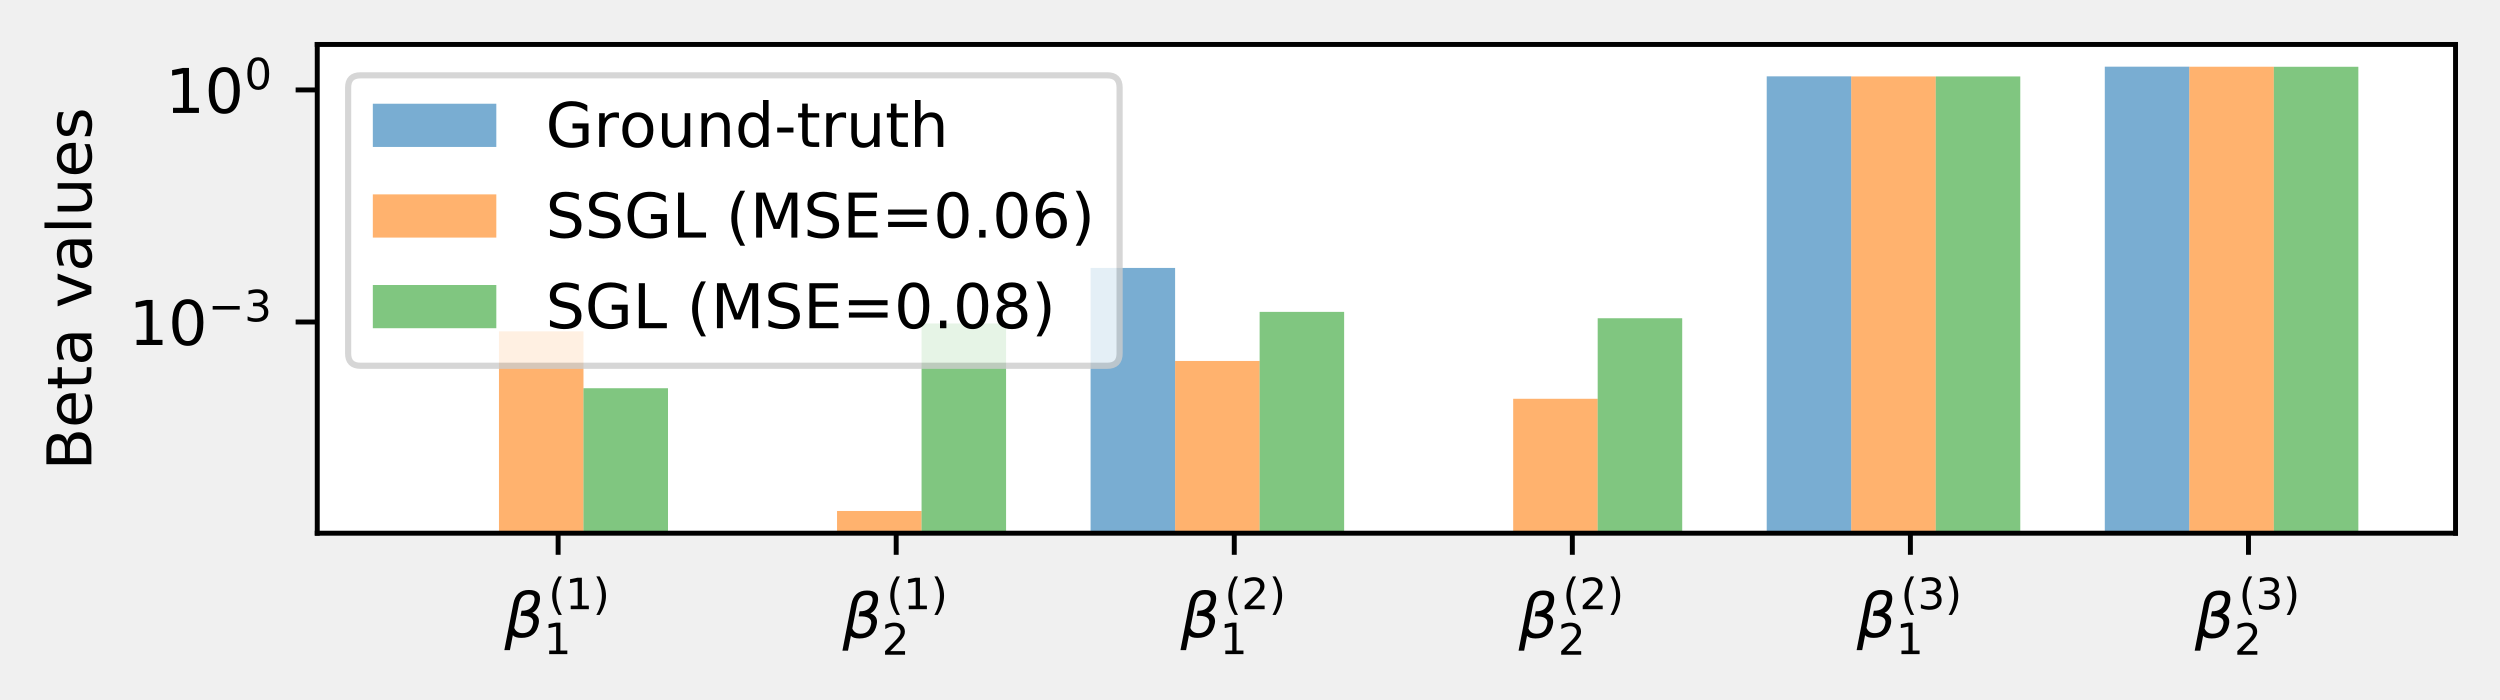
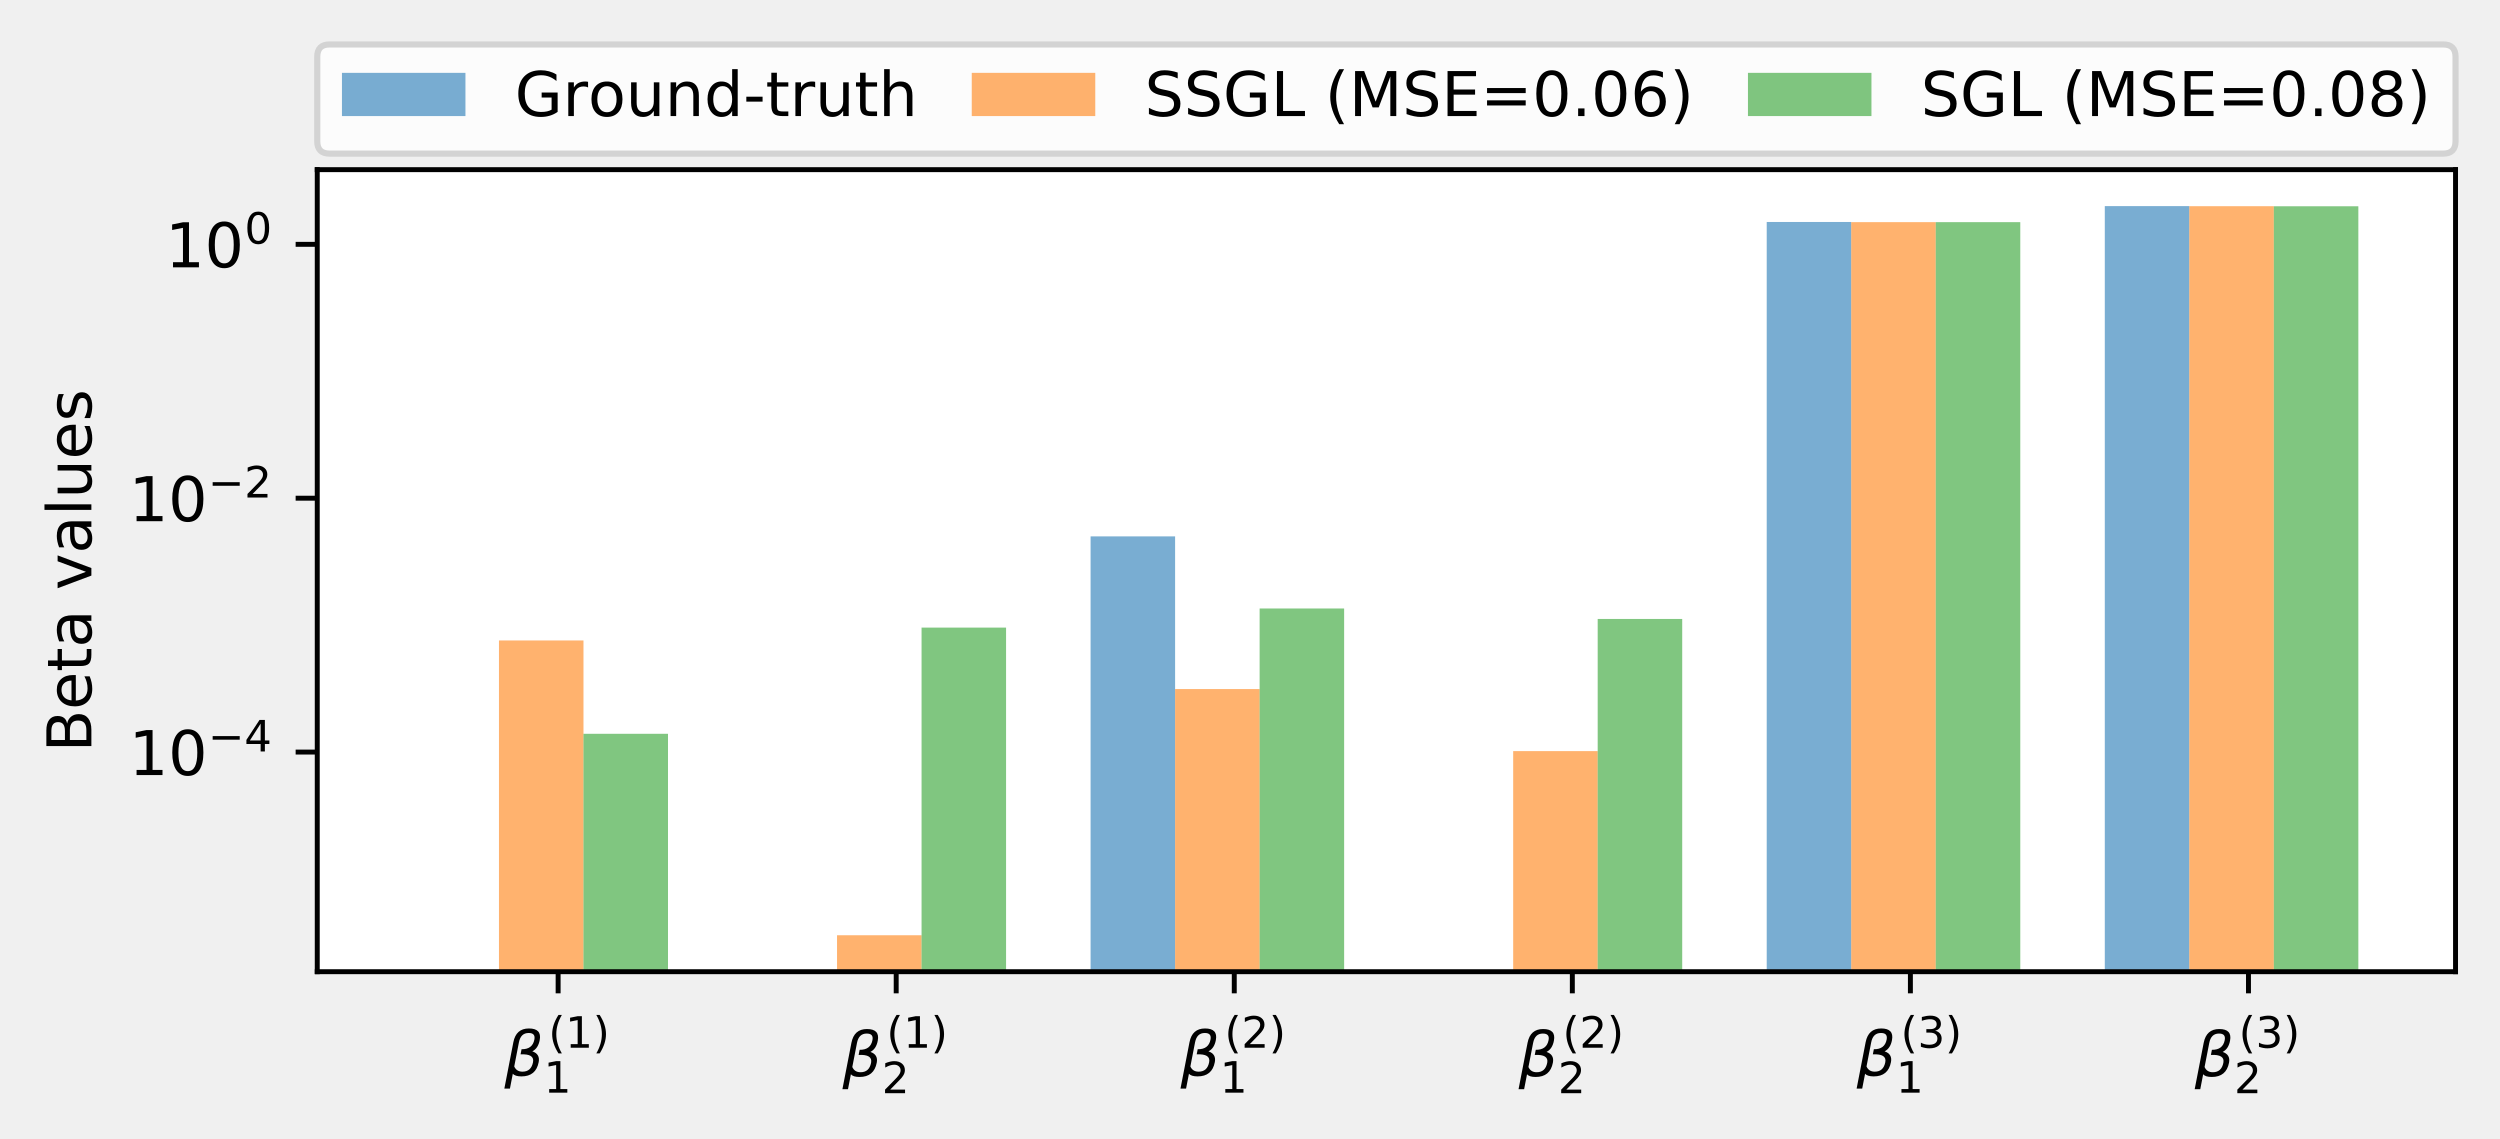
- <svg xmlns="http://www.w3.org/2000/svg" xmlns:xlink="http://www.w3.org/1999/xlink" height="113.35pt" version="1.1" viewBox="0 0 404.868 113.35" width="404.868pt">
+ <svg xmlns="http://www.w3.org/2000/svg" xmlns:xlink="http://www.w3.org/1999/xlink" height="184.364pt" version="1.1" viewBox="0 0 404.868 184.364" width="404.868pt">
  <defs>
    <style type="text/css">
*{stroke-linecap:butt;stroke-linejoin:round;}
  </style>
  </defs>
  <g id="figure_1">
    <g id="patch_1">
-       <path d="M 0 113.35  L 404.868 113.35  L 404.868 0  L 0 0  z " style="fill:none;" />
+       <path d="M 0 184.364  L 404.868 184.364  L 404.868 0  L 0 0  z " style="fill:none;" />
    </g>
    <g id="axes_1">
      <g id="patch_2">
-         <path d="M 51.378 86.35  L 397.668 86.35  L 397.668 7.2  L 51.378 7.2  z " style="fill:#ffffff;" />
+         <path d="M 51.378 157.364  L 397.668 157.364  L 397.668 27.476  L 51.378 27.476  z " style="fill:#ffffff;" />
      </g>
      <g id="patch_3">
-         <path clip-path="url(#pfb2ae8ba4f)" d="M 67.119 12540.645  L 80.806 12540.645  L 80.806 12540.645  L 67.119 12540.645  z " style="fill:#1f77b4;opacity:0.6;" />
+         <path clip-path="url(#pd7b64aee75)" d="M 67.119 20595.374  L 80.806 20595.374  L 80.806 20595.374  L 67.119 20595.374  z " style="fill:#1f77b4;opacity:0.6;" />
      </g>
      <g id="patch_4">
-         <path clip-path="url(#pfb2ae8ba4f)" d="M 121.868 12540.645  L 135.555 12540.645  L 135.555 12540.645  L 121.868 12540.645  z " style="fill:#1f77b4;opacity:0.6;" />
+         <path clip-path="url(#pd7b64aee75)" d="M 121.868 20595.374  L 135.555 20595.374  L 135.555 20595.374  L 121.868 20595.374  z " style="fill:#1f77b4;opacity:0.6;" />
      </g>
      <g id="patch_5">
-         <path clip-path="url(#pfb2ae8ba4f)" d="M 176.617 12540.645  L 190.305 12540.645  L 190.305 43.391  L 176.617 43.391  z " style="fill:#1f77b4;opacity:0.6;" />
+         <path clip-path="url(#pd7b64aee75)" d="M 176.617 20595.374  L 190.305 20595.374  L 190.305 86.867  L 176.617 86.867  z " style="fill:#1f77b4;opacity:0.6;" />
      </g>
      <g id="patch_6">
-         <path clip-path="url(#pfb2ae8ba4f)" d="M 231.367 12540.645  L 245.054 12540.645  L 245.054 12540.645  L 231.367 12540.645  z " style="fill:#1f77b4;opacity:0.6;" />
+         <path clip-path="url(#pd7b64aee75)" d="M 231.367 20595.374  L 245.054 20595.374  L 245.054 20595.374  L 231.367 20595.374  z " style="fill:#1f77b4;opacity:0.6;" />
      </g>
      <g id="patch_7">
-         <path clip-path="url(#pfb2ae8ba4f)" d="M 286.116 12540.645  L 299.803 12540.645  L 299.803 12.363  L 286.116 12.363  z " style="fill:#1f77b4;opacity:0.6;" />
+         <path clip-path="url(#pd7b64aee75)" d="M 286.116 20595.374  L 299.803 20595.374  L 299.803 35.948  L 286.116 35.948  z " style="fill:#1f77b4;opacity:0.6;" />
      </g>
      <g id="patch_8">
-         <path clip-path="url(#pfb2ae8ba4f)" d="M 340.865 12540.645  L 354.553 12540.645  L 354.553 10.798  L 340.865 10.798  z " style="fill:#1f77b4;opacity:0.6;" />
+         <path clip-path="url(#pd7b64aee75)" d="M 340.865 20595.374  L 354.553 20595.374  L 354.553 33.38  L 340.865 33.38  z " style="fill:#1f77b4;opacity:0.6;" />
      </g>
      <g id="patch_9">
-         <path clip-path="url(#pfb2ae8ba4f)" d="M 80.806 12540.645  L 94.493 12540.645  L 94.493 53.661  L 80.806 53.661  z " style="fill:#ff7f0e;opacity:0.6;" />
+         <path clip-path="url(#pd7b64aee75)" d="M 80.806 20595.374  L 94.493 20595.374  L 94.493 103.721  L 80.806 103.721  z " style="fill:#ff7f0e;opacity:0.6;" />
      </g>
      <g id="patch_10">
-         <path clip-path="url(#pfb2ae8ba4f)" d="M 135.555 12540.645  L 149.243 12540.645  L 149.243 82.752  L 135.555 82.752  z " style="fill:#ff7f0e;opacity:0.6;" />
+         <path clip-path="url(#pd7b64aee75)" d="M 135.555 20595.374  L 149.243 20595.374  L 149.243 151.46  L 135.555 151.46  z " style="fill:#ff7f0e;opacity:0.6;" />
      </g>
      <g id="patch_11">
-         <path clip-path="url(#pfb2ae8ba4f)" d="M 190.305 12540.645  L 203.992 12540.645  L 203.992 58.457  L 190.305 58.457  z " style="fill:#ff7f0e;opacity:0.6;" />
+         <path clip-path="url(#pd7b64aee75)" d="M 190.305 20595.374  L 203.992 20595.374  L 203.992 111.591  L 190.305 111.591  z " style="fill:#ff7f0e;opacity:0.6;" />
      </g>
      <g id="patch_12">
-         <path clip-path="url(#pfb2ae8ba4f)" d="M 245.054 12540.645  L 258.741 12540.645  L 258.741 64.581  L 245.054 64.581  z " style="fill:#ff7f0e;opacity:0.6;" />
+         <path clip-path="url(#pd7b64aee75)" d="M 245.054 20595.374  L 258.741 20595.374  L 258.741 121.64  L 245.054 121.64  z " style="fill:#ff7f0e;opacity:0.6;" />
      </g>
      <g id="patch_13">
-         <path clip-path="url(#pfb2ae8ba4f)" d="M 299.803 12540.645  L 313.491 12540.645  L 313.491 12.379  L 299.803 12.379  z " style="fill:#ff7f0e;opacity:0.6;" />
+         <path clip-path="url(#pd7b64aee75)" d="M 299.803 20595.374  L 313.491 20595.374  L 313.491 35.975  L 299.803 35.975  z " style="fill:#ff7f0e;opacity:0.6;" />
      </g>
      <g id="patch_14">
-         <path clip-path="url(#pfb2ae8ba4f)" d="M 354.553 12540.645  L 368.24 12540.645  L 368.24 10.806  L 354.553 10.806  z " style="fill:#ff7f0e;opacity:0.6;" />
+         <path clip-path="url(#pd7b64aee75)" d="M 354.553 20595.374  L 368.24 20595.374  L 368.24 33.393  L 354.553 33.393  z " style="fill:#ff7f0e;opacity:0.6;" />
      </g>
      <g id="patch_15">
-         <path clip-path="url(#pfb2ae8ba4f)" d="M 94.493 12540.645  L 108.181 12540.645  L 108.181 62.873  L 94.493 62.873  z " style="fill:#2ca02c;opacity:0.6;" />
+         <path clip-path="url(#pd7b64aee75)" d="M 94.493 20595.374  L 108.181 20595.374  L 108.181 118.837  L 94.493 118.837  z " style="fill:#2ca02c;opacity:0.6;" />
      </g>
      <g id="patch_16">
-         <path clip-path="url(#pfb2ae8ba4f)" d="M 149.243 12540.645  L 162.93 12540.645  L 162.93 52.391  L 149.243 52.391  z " style="fill:#2ca02c;opacity:0.6;" />
+         <path clip-path="url(#pd7b64aee75)" d="M 149.243 20595.374  L 162.93 20595.374  L 162.93 101.637  L 149.243 101.637  z " style="fill:#2ca02c;opacity:0.6;" />
      </g>
      <g id="patch_17">
-         <path clip-path="url(#pfb2ae8ba4f)" d="M 203.992 12540.645  L 217.679 12540.645  L 217.679 50.506  L 203.992 50.506  z " style="fill:#2ca02c;opacity:0.6;" />
+         <path clip-path="url(#pd7b64aee75)" d="M 203.992 20595.374  L 217.679 20595.374  L 217.679 98.543  L 203.992 98.543  z " style="fill:#2ca02c;opacity:0.6;" />
      </g>
      <g id="patch_18">
-         <path clip-path="url(#pfb2ae8ba4f)" d="M 258.741 12540.645  L 272.429 12540.645  L 272.429 51.539  L 258.741 51.539  z " style="fill:#2ca02c;opacity:0.6;" />
+         <path clip-path="url(#pd7b64aee75)" d="M 258.741 20595.374  L 272.429 20595.374  L 272.429 100.238  L 258.741 100.238  z " style="fill:#2ca02c;opacity:0.6;" />
      </g>
      <g id="patch_19">
-         <path clip-path="url(#pfb2ae8ba4f)" d="M 313.491 12540.645  L 327.178 12540.645  L 327.178 12.379  L 313.491 12.379  z " style="fill:#2ca02c;opacity:0.6;" />
+         <path clip-path="url(#pd7b64aee75)" d="M 313.491 20595.374  L 327.178 20595.374  L 327.178 35.976  L 313.491 35.976  z " style="fill:#2ca02c;opacity:0.6;" />
      </g>
      <g id="patch_20">
-         <path clip-path="url(#pfb2ae8ba4f)" d="M 368.24 12540.645  L 381.927 12540.645  L 381.927 10.813  L 368.24 10.813  z " style="fill:#2ca02c;opacity:0.6;" />
+         <path clip-path="url(#pd7b64aee75)" d="M 368.24 20595.374  L 381.927 20595.374  L 381.927 33.405  L 368.24 33.405  z " style="fill:#2ca02c;opacity:0.6;" />
      </g>
      <g id="matplotlib.axis_1">
        <g id="xtick_1">
          <g id="line2d_1">
            <defs>
-               <path d="M 0 0  L 0 3.5  " id="mf3e55463ad" style="stroke:#000000;stroke-width:0.8;" />
-             </defs>
-             <g>
-               <use style="stroke:#000000;stroke-width:0.8;" x="90.387" xlink:href="#mf3e55463ad" y="86.35" />
+               <path d="M 0 0  L 0 3.5  " id="m603247b74d" style="stroke:#000000;stroke-width:0.8;" />
+             </defs>
+             <g>
+               <use style="stroke:#000000;stroke-width:0.8;" x="90.387" xlink:href="#m603247b74d" y="157.364" />
            </g>
          </g>
          <g id="text_1">
            <defs>
              <path d="M 13.625 3.375  L 8.938 -20.797  L -0.094 -20.797  L 14.5 54.344  Q 18.844 76.609 39.656 76.609  Q 60.75 76.609 57.172 57.812  Q 54.734 44.438 45.219 39.547  Q 58.016 35.156 55.516 22.125  Q 51.125 -1.078 27.484 -1.031  Q 17.141 -0.984 13.625 3.375  z M 15.922 15.094  Q 19.672 6.594 29.297 6.641  Q 43.359 6.641 46.344 21.969  Q 49.031 35.75 26.172 34.672  L 27.781 42.969  Q 45.453 42.672 48.531 58.594  Q 50.641 69.344 39.203 69.281  Q 26.422 69.281 23.484 54.047  z " id="DejaVuSans-Oblique-946" />
              <path d="M 31 75.875  Q 24.469 64.656 21.281 53.656  Q 18.109 42.672 18.109 31.391  Q 18.109 20.125 21.312 9.062  Q 24.516 -2 31 -13.188  L 23.188 -13.188  Q 15.875 -1.703 12.234 9.375  Q 8.594 20.453 8.594 31.391  Q 8.594 42.281 12.203 53.312  Q 15.828 64.359 23.188 75.875  z " id="DejaVuSans-40" />
              <path d="M 12.406 8.297  L 28.516 8.297  L 28.516 63.922  L 10.984 60.406  L 10.984 69.391  L 28.422 72.906  L 38.281 72.906  L 38.281 8.297  L 54.391 8.297  L 54.391 0  L 12.406 0  z " id="DejaVuSans-49" />
              <path d="M 8.016 75.875  L 15.828 75.875  Q 23.141 64.359 26.781 53.312  Q 30.422 42.281 30.422 31.391  Q 30.422 20.453 26.781 9.375  Q 23.141 -1.703 15.828 -13.188  L 8.016 -13.188  Q 14.5 -2 17.703 9.062  Q 20.906 20.125 20.906 31.391  Q 20.906 42.672 17.703 53.656  Q 14.5 64.656 8.016 75.875  z " id="DejaVuSans-41" />
            </defs>
-             <g transform="translate(81.68703 103.25)scale(0.1 -0.1)">
+             <g transform="translate(81.68703 174.2643)scale(0.1 -0.1)">
              <use transform="translate(0 0.465625)" xlink:href="#DejaVuSans-Oblique-946" />
              <use transform="translate(71.35357 45.8875)scale(0.7)" xlink:href="#DejaVuSans-40" />
              <use transform="translate(98.66314 45.8875)scale(0.7)" xlink:href="#DejaVuSans-49" />
              <use transform="translate(143.1993 45.8875)scale(0.7)" xlink:href="#DejaVuSans-41" />
              <use transform="translate(63.81836 -26.87813)scale(0.7)" xlink:href="#DejaVuSans-49" />
            </g>
          </g>
        </g>
        <g id="xtick_2">
          <g id="line2d_2">
            <g>
-               <use style="stroke:#000000;stroke-width:0.8;" x="145.136" xlink:href="#mf3e55463ad" y="86.35" />
+               <use style="stroke:#000000;stroke-width:0.8;" x="145.136" xlink:href="#m603247b74d" y="157.364" />
            </g>
          </g>
          <g id="text_2">
            <defs>
              <path d="M 19.188 8.297  L 53.609 8.297  L 53.609 0  L 7.328 0  L 7.328 8.297  Q 12.938 14.109 22.625 23.891  Q 32.328 33.688 34.812 36.531  Q 39.547 41.844 41.422 45.531  Q 43.312 49.219 43.312 52.781  Q 43.312 58.594 39.234 62.25  Q 35.156 65.922 28.609 65.922  Q 23.969 65.922 18.812 64.312  Q 13.672 62.703 7.812 59.422  L 7.812 69.391  Q 13.766 71.781 18.938 73  Q 24.125 74.219 28.422 74.219  Q 39.75 74.219 46.484 68.547  Q 53.219 62.891 53.219 53.422  Q 53.219 48.922 51.531 44.891  Q 49.859 40.875 45.406 35.406  Q 44.188 33.984 37.641 27.219  Q 31.109 20.453 19.188 8.297  z " id="DejaVuSans-50" />
            </defs>
-             <g transform="translate(136.4364 103.35)scale(0.1 -0.1)">
+             <g transform="translate(136.4364 174.3643)scale(0.1 -0.1)">
              <use transform="translate(0 0.546875)" xlink:href="#DejaVuSans-Oblique-946" />
              <use transform="translate(71.35357 46.8875)scale(0.7)" xlink:href="#DejaVuSans-40" />
              <use transform="translate(98.66314 46.8875)scale(0.7)" xlink:href="#DejaVuSans-49" />
              <use transform="translate(143.1993 46.8875)scale(0.7)" xlink:href="#DejaVuSans-41" />
              <use transform="translate(63.81836 -26.79688)scale(0.7)" xlink:href="#DejaVuSans-50" />
            </g>
          </g>
        </g>
        <g id="xtick_3">
          <g id="line2d_3">
            <g>
-               <use style="stroke:#000000;stroke-width:0.8;" x="199.886" xlink:href="#mf3e55463ad" y="86.35" />
+               <use style="stroke:#000000;stroke-width:0.8;" x="199.886" xlink:href="#m603247b74d" y="157.364" />
            </g>
          </g>
          <g id="text_3">
-             <g transform="translate(191.1857 103.25)scale(0.1 -0.1)">
+             <g transform="translate(191.1857 174.2643)scale(0.1 -0.1)">
              <use transform="translate(0 0.465625)" xlink:href="#DejaVuSans-Oblique-946" />
              <use transform="translate(71.35357 45.8875)scale(0.7)" xlink:href="#DejaVuSans-40" />
              <use transform="translate(98.66314 45.8875)scale(0.7)" xlink:href="#DejaVuSans-50" />
              <use transform="translate(143.1993 45.8875)scale(0.7)" xlink:href="#DejaVuSans-41" />
              <use transform="translate(63.81836 -26.87813)scale(0.7)" xlink:href="#DejaVuSans-49" />
            </g>
          </g>
        </g>
        <g id="xtick_4">
          <g id="line2d_4">
            <g>
-               <use style="stroke:#000000;stroke-width:0.8;" x="254.635" xlink:href="#mf3e55463ad" y="86.35" />
+               <use style="stroke:#000000;stroke-width:0.8;" x="254.635" xlink:href="#m603247b74d" y="157.364" />
            </g>
          </g>
          <g id="text_4">
-             <g transform="translate(245.935 103.35)scale(0.1 -0.1)">
+             <g transform="translate(245.935 174.3643)scale(0.1 -0.1)">
              <use transform="translate(0 0.546875)" xlink:href="#DejaVuSans-Oblique-946" />
              <use transform="translate(71.35357 46.8875)scale(0.7)" xlink:href="#DejaVuSans-40" />
              <use transform="translate(98.66314 46.8875)scale(0.7)" xlink:href="#DejaVuSans-50" />
              <use transform="translate(143.1993 46.8875)scale(0.7)" xlink:href="#DejaVuSans-41" />
              <use transform="translate(63.81836 -26.79688)scale(0.7)" xlink:href="#DejaVuSans-50" />
            </g>
          </g>
        </g>
        <g id="xtick_5">
          <g id="line2d_5">
            <g>
-               <use style="stroke:#000000;stroke-width:0.8;" x="309.384" xlink:href="#mf3e55463ad" y="86.35" />
+               <use style="stroke:#000000;stroke-width:0.8;" x="309.384" xlink:href="#m603247b74d" y="157.364" />
            </g>
          </g>
          <g id="text_5">
            <defs>
              <path d="M 40.578 39.312  Q 47.656 37.797 51.625 33  Q 55.609 28.219 55.609 21.188  Q 55.609 10.406 48.188 4.484  Q 40.766 -1.422 27.094 -1.422  Q 22.516 -1.422 17.656 -0.516  Q 12.797 0.391 7.625 2.203  L 7.625 11.719  Q 11.719 9.328 16.594 8.109  Q 21.484 6.891 26.812 6.891  Q 36.078 6.891 40.938 10.547  Q 45.797 14.203 45.797 21.188  Q 45.797 27.641 41.281 31.266  Q 36.766 34.906 28.719 34.906  L 20.219 34.906  L 20.219 43.016  L 29.109 43.016  Q 36.375 43.016 40.234 45.922  Q 44.094 48.828 44.094 54.297  Q 44.094 59.906 40.109 62.906  Q 36.141 65.922 28.719 65.922  Q 24.656 65.922 20.016 65.031  Q 15.375 64.156 9.812 62.312  L 9.812 71.094  Q 15.438 72.656 20.344 73.438  Q 25.25 74.219 29.594 74.219  Q 40.828 74.219 47.359 69.109  Q 53.906 64.016 53.906 55.328  Q 53.906 49.266 50.438 45.094  Q 46.969 40.922 40.578 39.312  z " id="DejaVuSans-51" />
            </defs>
-             <g transform="translate(300.6844 103.25)scale(0.1 -0.1)">
+             <g transform="translate(300.6844 174.2643)scale(0.1 -0.1)">
              <use transform="translate(0 0.465625)" xlink:href="#DejaVuSans-Oblique-946" />
              <use transform="translate(71.35357 45.8875)scale(0.7)" xlink:href="#DejaVuSans-40" />
              <use transform="translate(98.66314 45.8875)scale(0.7)" xlink:href="#DejaVuSans-51" />
              <use transform="translate(143.1993 45.8875)scale(0.7)" xlink:href="#DejaVuSans-41" />
              <use transform="translate(63.81836 -26.87813)scale(0.7)" xlink:href="#DejaVuSans-49" />
            </g>
          </g>
        </g>
        <g id="xtick_6">
          <g id="line2d_6">
            <g>
-               <use style="stroke:#000000;stroke-width:0.8;" x="364.134" xlink:href="#mf3e55463ad" y="86.35" />
+               <use style="stroke:#000000;stroke-width:0.8;" x="364.134" xlink:href="#m603247b74d" y="157.364" />
            </g>
          </g>
          <g id="text_6">
-             <g transform="translate(355.4337 103.35)scale(0.1 -0.1)">
+             <g transform="translate(355.4337 174.3643)scale(0.1 -0.1)">
              <use transform="translate(0 0.546875)" xlink:href="#DejaVuSans-Oblique-946" />
              <use transform="translate(71.35357 46.8875)scale(0.7)" xlink:href="#DejaVuSans-40" />
              <use transform="translate(98.66314 46.8875)scale(0.7)" xlink:href="#DejaVuSans-51" />
              <use transform="translate(143.1993 46.8875)scale(0.7)" xlink:href="#DejaVuSans-41" />
              <use transform="translate(63.81836 -26.79688)scale(0.7)" xlink:href="#DejaVuSans-50" />
            </g>
          </g>
        </g>
      </g>
      <g id="matplotlib.axis_2">
        <g id="ytick_1">
          <g id="line2d_7">
            <defs>
-               <path d="M 0 0  L -3.5 0  " id="m4b8fbab210" style="stroke:#000000;stroke-width:0.8;" />
-             </defs>
-             <g>
-               <use style="stroke:#000000;stroke-width:0.8;" x="51.378" xlink:href="#m4b8fbab210" y="52.147" />
+               <path d="M 0 0  L -3.5 0  " id="mfdaa5263bc" style="stroke:#000000;stroke-width:0.8;" />
+             </defs>
+             <g>
+               <use style="stroke:#000000;stroke-width:0.8;" x="51.378" xlink:href="#mfdaa5263bc" y="121.791" />
            </g>
          </g>
          <g id="text_7">
            <defs>
              <path d="M 31.781 66.406  Q 24.172 66.406 20.328 58.906  Q 16.5 51.422 16.5 36.375  Q 16.5 21.391 20.328 13.891  Q 24.172 6.391 31.781 6.391  Q 39.453 6.391 43.281 13.891  Q 47.125 21.391 47.125 36.375  Q 47.125 51.422 43.281 58.906  Q 39.453 66.406 31.781 66.406  z M 31.781 74.219  Q 44.047 74.219 50.516 64.516  Q 56.984 54.828 56.984 36.375  Q 56.984 17.969 50.516 8.266  Q 44.047 -1.422 31.781 -1.422  Q 19.531 -1.422 13.062 8.266  Q 6.594 17.969 6.594 36.375  Q 6.594 54.828 13.062 64.516  Q 19.531 74.219 31.781 74.219  z " id="DejaVuSans-48" />
              <path d="M 10.594 35.5  L 73.188 35.5  L 73.188 27.203  L 10.594 27.203  z " id="DejaVuSans-8722" />
-             </defs>
-             <g transform="translate(20.87813 55.9459)scale(0.1 -0.1)">
+               <path d="M 37.797 64.312  L 12.891 25.391  L 37.797 25.391  z M 35.203 72.906  L 47.609 72.906  L 47.609 25.391  L 58.016 25.391  L 58.016 17.188  L 47.609 17.188  L 47.609 0  L 37.797 0  L 37.797 17.188  L 4.891 17.188  L 4.891 26.703  z " id="DejaVuSans-52" />
+             </defs>
+             <g transform="translate(20.87813 125.5903)scale(0.1 -0.1)">
+               <use transform="translate(0 0.684375)" xlink:href="#DejaVuSans-49" />
+               <use transform="translate(63.62305 0.684375)" xlink:href="#DejaVuSans-48" />
+               <use transform="translate(128.2031 38.96563)scale(0.7)" xlink:href="#DejaVuSans-8722" />
+               <use transform="translate(186.8555 38.96563)scale(0.7)" xlink:href="#DejaVuSans-52" />
+             </g>
+           </g>
+         </g>
+         <g id="ytick_2">
+           <g id="line2d_8">
+             <g>
+               <use style="stroke:#000000;stroke-width:0.8;" x="51.378" xlink:href="#mfdaa5263bc" y="80.679" />
+             </g>
+           </g>
+           <g id="text_8">
+             <g transform="translate(20.87813 84.47866)scale(0.1 -0.1)">
              <use transform="translate(0 0.765625)" xlink:href="#DejaVuSans-49" />
              <use transform="translate(63.62305 0.765625)" xlink:href="#DejaVuSans-48" />
              <use transform="translate(128.2031 39.04688)scale(0.7)" xlink:href="#DejaVuSans-8722" />
-               <use transform="translate(186.8555 39.04688)scale(0.7)" xlink:href="#DejaVuSans-51" />
-             </g>
-           </g>
-         </g>
-         <g id="ytick_2">
-           <g id="line2d_8">
-             <g>
-               <use style="stroke:#000000;stroke-width:0.8;" x="51.378" xlink:href="#m4b8fbab210" y="14.568" />
-             </g>
-           </g>
-           <g id="text_8">
-             <g transform="translate(26.77812 18.36767)scale(0.1 -0.1)">
+               <use transform="translate(186.8555 39.04688)scale(0.7)" xlink:href="#DejaVuSans-50" />
+             </g>
+           </g>
+         </g>
+         <g id="ytick_3">
+           <g id="line2d_9">
+             <g>
+               <use style="stroke:#000000;stroke-width:0.8;" x="51.378" xlink:href="#mfdaa5263bc" y="39.568" />
+             </g>
+           </g>
+           <g id="text_9">
+             <g transform="translate(26.77812 43.36704)scale(0.1 -0.1)">
              <use transform="translate(0 0.765625)" xlink:href="#DejaVuSans-49" />
              <use transform="translate(63.62305 0.765625)" xlink:href="#DejaVuSans-48" />
              <use transform="translate(128.2031 39.04688)scale(0.7)" xlink:href="#DejaVuSans-48" />
            </g>
          </g>
        </g>
-         <g id="text_9">
+         <g id="text_10">
          <defs>
            <path d="M 19.672 34.812  L 19.672 8.109  L 35.5 8.109  Q 43.453 8.109 47.281 11.406  Q 51.125 14.703 51.125 21.484  Q 51.125 28.328 47.281 31.562  Q 43.453 34.812 35.5 34.812  z M 19.672 64.797  L 19.672 42.828  L 34.281 42.828  Q 41.5 42.828 45.031 45.531  Q 48.578 48.25 48.578 53.812  Q 48.578 59.328 45.031 62.062  Q 41.5 64.797 34.281 64.797  z M 9.812 72.906  L 35.016 72.906  Q 46.297 72.906 52.391 68.219  Q 58.5 63.531 58.5 54.891  Q 58.5 48.188 55.375 44.234  Q 52.25 40.281 46.188 39.312  Q 53.469 37.75 57.5 32.781  Q 61.531 27.828 61.531 20.406  Q 61.531 10.641 54.891 5.312  Q 48.25 0 35.984 0  L 9.812 0  z " id="DejaVuSans-66" />
            <path d="M 56.203 29.594  L 56.203 25.203  L 14.891 25.203  Q 15.484 15.922 20.484 11.062  Q 25.484 6.203 34.422 6.203  Q 39.594 6.203 44.453 7.469  Q 49.312 8.734 54.109 11.281  L 54.109 2.781  Q 49.266 0.734 44.188 -0.344  Q 39.109 -1.422 33.891 -1.422  Q 20.797 -1.422 13.156 6.188  Q 5.516 13.812 5.516 26.812  Q 5.516 40.234 12.766 48.109  Q 20.016 56 32.328 56  Q 43.359 56 49.781 48.891  Q 56.203 41.797 56.203 29.594  z M 47.219 32.234  Q 47.125 39.594 43.094 43.984  Q 39.062 48.391 32.422 48.391  Q 24.906 48.391 20.391 44.141  Q 15.875 39.891 15.188 32.172  z " id="DejaVuSans-101" />
            <path d="M 18.312 70.219  L 18.312 54.688  L 36.812 54.688  L 36.812 47.703  L 18.312 47.703  L 18.312 18.016  Q 18.312 11.328 20.141 9.422  Q 21.969 7.516 27.594 7.516  L 36.812 7.516  L 36.812 0  L 27.594 0  Q 17.188 0 13.234 3.875  Q 9.281 7.766 9.281 18.016  L 9.281 47.703  L 2.688 47.703  L 2.688 54.688  L 9.281 54.688  L 9.281 70.219  z " id="DejaVuSans-116" />
            <path d="M 34.281 27.484  Q 23.391 27.484 19.188 25  Q 14.984 22.516 14.984 16.5  Q 14.984 11.719 18.141 8.906  Q 21.297 6.109 26.703 6.109  Q 34.188 6.109 38.703 11.406  Q 43.219 16.703 43.219 25.484  L 43.219 27.484  z M 52.203 31.203  L 52.203 0  L 43.219 0  L 43.219 8.297  Q 40.141 3.328 35.547 0.953  Q 30.953 -1.422 24.312 -1.422  Q 15.922 -1.422 10.953 3.297  Q 6 8.016 6 15.922  Q 6 25.141 12.172 29.828  Q 18.359 34.516 30.609 34.516  L 43.219 34.516  L 43.219 35.406  Q 43.219 41.609 39.141 45  Q 35.062 48.391 27.688 48.391  Q 23 48.391 18.547 47.266  Q 14.109 46.141 10.016 43.891  L 10.016 52.203  Q 14.938 54.109 19.578 55.047  Q 24.219 56 28.609 56  Q 40.484 56 46.344 49.844  Q 52.203 43.703 52.203 31.203  z " id="DejaVuSans-97" />
            <path id="DejaVuSans-32" />
            <path d="M 2.984 54.688  L 12.5 54.688  L 29.594 8.797  L 46.688 54.688  L 56.203 54.688  L 35.688 0  L 23.484 0  z " id="DejaVuSans-118" />
            <path d="M 9.422 75.984  L 18.406 75.984  L 18.406 0  L 9.422 0  z " id="DejaVuSans-108" />
            <path d="M 8.5 21.578  L 8.5 54.688  L 17.484 54.688  L 17.484 21.922  Q 17.484 14.156 20.5 10.266  Q 23.531 6.391 29.594 6.391  Q 36.859 6.391 41.078 11.031  Q 45.312 15.672 45.312 23.688  L 45.312 54.688  L 54.297 54.688  L 54.297 0  L 45.312 0  L 45.312 8.406  Q 42.047 3.422 37.719 1  Q 33.406 -1.422 27.688 -1.422  Q 18.266 -1.422 13.375 4.438  Q 8.5 10.297 8.5 21.578  z M 31.109 56  z " id="DejaVuSans-117" />
            <path d="M 44.281 53.078  L 44.281 44.578  Q 40.484 46.531 36.375 47.5  Q 32.281 48.484 27.875 48.484  Q 21.188 48.484 17.844 46.438  Q 14.5 44.391 14.5 40.281  Q 14.5 37.156 16.891 35.375  Q 19.281 33.594 26.516 31.984  L 29.594 31.297  Q 39.156 29.25 43.188 25.516  Q 47.219 21.781 47.219 15.094  Q 47.219 7.469 41.188 3.016  Q 35.156 -1.422 24.609 -1.422  Q 20.219 -1.422 15.453 -0.562  Q 10.688 0.297 5.422 2  L 5.422 11.281  Q 10.406 8.688 15.234 7.391  Q 20.062 6.109 24.812 6.109  Q 31.156 6.109 34.562 8.281  Q 37.984 10.453 37.984 14.406  Q 37.984 18.062 35.516 20.016  Q 33.062 21.969 24.703 23.781  L 21.578 24.516  Q 13.234 26.266 9.516 29.906  Q 5.812 33.547 5.812 39.891  Q 5.812 47.609 11.281 51.797  Q 16.75 56 26.812 56  Q 31.781 56 36.172 55.266  Q 40.578 54.547 44.281 53.078  z " id="DejaVuSans-115" />
          </defs>
-           <g transform="translate(14.79844 76.15781)rotate(-90)scale(0.1 -0.1)">
+           <g transform="translate(14.79844 121.8029)rotate(-90)scale(0.1 -0.1)">
            <use xlink:href="#DejaVuSans-66" />
            <use x="68.604" xlink:href="#DejaVuSans-101" />
            <use x="130.127" xlink:href="#DejaVuSans-116" />
            <use x="169.336" xlink:href="#DejaVuSans-97" />
            <use x="230.615" xlink:href="#DejaVuSans-32" />
            <use x="262.402" xlink:href="#DejaVuSans-118" />
            <use x="321.582" xlink:href="#DejaVuSans-97" />
            <use x="382.861" xlink:href="#DejaVuSans-108" />
            <use x="410.645" xlink:href="#DejaVuSans-117" />
            <use x="474.023" xlink:href="#DejaVuSans-101" />
            <use x="535.547" xlink:href="#DejaVuSans-115" />
          </g>
        </g>
      </g>
      <g id="patch_21">
-         <path d="M 51.378 86.35  L 51.378 7.2  " style="fill:none;stroke:#000000;stroke-linecap:square;stroke-linejoin:miter;stroke-width:0.8;" />
+         <path d="M 51.378 157.364  L 51.378 27.476  " style="fill:none;stroke:#000000;stroke-linecap:square;stroke-linejoin:miter;stroke-width:0.8;" />
      </g>
      <g id="patch_22">
-         <path d="M 397.668 86.35  L 397.668 7.2  " style="fill:none;stroke:#000000;stroke-linecap:square;stroke-linejoin:miter;stroke-width:0.8;" />
+         <path d="M 397.668 157.364  L 397.668 27.476  " style="fill:none;stroke:#000000;stroke-linecap:square;stroke-linejoin:miter;stroke-width:0.8;" />
      </g>
      <g id="patch_23">
-         <path d="M 51.378 86.35  L 397.668 86.35  " style="fill:none;stroke:#000000;stroke-linecap:square;stroke-linejoin:miter;stroke-width:0.8;" />
+         <path d="M 51.378 157.364  L 397.668 157.364  " style="fill:none;stroke:#000000;stroke-linecap:square;stroke-linejoin:miter;stroke-width:0.8;" />
      </g>
      <g id="patch_24">
-         <path d="M 51.378 7.2  L 397.668 7.2  " style="fill:none;stroke:#000000;stroke-linecap:square;stroke-linejoin:miter;stroke-width:0.8;" />
+         <path d="M 51.378 27.476  L 397.668 27.476  " style="fill:none;stroke:#000000;stroke-linecap:square;stroke-linejoin:miter;stroke-width:0.8;" />
      </g>
      <g id="legend_1">
        <g id="patch_25">
-           <path d="M 58.378 59.234  L 179.317 59.234  Q 181.317 59.234 181.317 57.234  L 181.317 14.2  Q 181.317 12.2 179.317 12.2  L 58.378 12.2  Q 56.378 12.2 56.378 14.2  L 56.378 57.234  Q 56.378 59.234 58.378 59.234  z " style="fill:#ffffff;opacity:0.8;stroke:#cccccc;stroke-linejoin:miter;" />
+           <path d="M 53.378 24.878  L 395.668 24.878  Q 397.668 24.878 397.668 22.878  L 397.668 9.2  Q 397.668 7.2 395.668 7.2  L 53.378 7.2  Q 51.378 7.2 51.378 9.2  L 51.378 22.878  Q 51.378 24.878 53.378 24.878  z " style="fill:#ffffff;opacity:0.8;stroke:#cccccc;stroke-linejoin:miter;" />
        </g>
        <g id="patch_26">
-           <path d="M 60.378 23.798  L 80.378 23.798  L 80.378 16.798  L 60.378 16.798  z " style="fill:#1f77b4;opacity:0.6;" />
-         </g>
-         <g id="text_10">
+           <path d="M 55.378 18.798  L 75.378 18.798  L 75.378 11.798  L 55.378 11.798  z " style="fill:#1f77b4;opacity:0.6;" />
+         </g>
+         <g id="text_11">
          <defs>
            <path d="M 59.516 10.406  L 59.516 29.984  L 43.406 29.984  L 43.406 38.094  L 69.281 38.094  L 69.281 6.781  Q 63.578 2.734 56.688 0.656  Q 49.812 -1.422 42 -1.422  Q 24.906 -1.422 15.25 8.562  Q 5.609 18.562 5.609 36.375  Q 5.609 54.25 15.25 64.234  Q 24.906 74.219 42 74.219  Q 49.125 74.219 55.547 72.453  Q 61.969 70.703 67.391 67.281  L 67.391 56.781  Q 61.922 61.422 55.766 63.766  Q 49.609 66.109 42.828 66.109  Q 29.438 66.109 22.719 58.641  Q 16.016 51.172 16.016 36.375  Q 16.016 21.625 22.719 14.156  Q 29.438 6.688 42.828 6.688  Q 48.047 6.688 52.141 7.594  Q 56.25 8.5 59.516 10.406  z " id="DejaVuSans-71" />
            <path d="M 41.109 46.297  Q 39.594 47.172 37.812 47.578  Q 36.031 48 33.891 48  Q 26.266 48 22.188 43.047  Q 18.109 38.094 18.109 28.812  L 18.109 0  L 9.078 0  L 9.078 54.688  L 18.109 54.688  L 18.109 46.188  Q 20.953 51.172 25.484 53.578  Q 30.031 56 36.531 56  Q 37.453 56 38.578 55.875  Q 39.703 55.766 41.062 55.516  z " id="DejaVuSans-114" />
            <path d="M 30.609 48.391  Q 23.391 48.391 19.188 42.75  Q 14.984 37.109 14.984 27.297  Q 14.984 17.484 19.156 11.844  Q 23.344 6.203 30.609 6.203  Q 37.797 6.203 41.984 11.859  Q 46.188 17.531 46.188 27.297  Q 46.188 37.016 41.984 42.703  Q 37.797 48.391 30.609 48.391  z M 30.609 56  Q 42.328 56 49.016 48.375  Q 55.719 40.766 55.719 27.297  Q 55.719 13.875 49.016 6.219  Q 42.328 -1.422 30.609 -1.422  Q 18.844 -1.422 12.172 6.219  Q 5.516 13.875 5.516 27.297  Q 5.516 40.766 12.172 48.375  Q 18.844 56 30.609 56  z " id="DejaVuSans-111" />
            <path d="M 54.891 33.016  L 54.891 0  L 45.906 0  L 45.906 32.719  Q 45.906 40.484 42.875 44.328  Q 39.844 48.188 33.797 48.188  Q 26.516 48.188 22.312 43.547  Q 18.109 38.922 18.109 30.906  L 18.109 0  L 9.078 0  L 9.078 54.688  L 18.109 54.688  L 18.109 46.188  Q 21.344 51.125 25.703 53.562  Q 30.078 56 35.797 56  Q 45.219 56 50.047 50.172  Q 54.891 44.344 54.891 33.016  z " id="DejaVuSans-110" />
            <path d="M 45.406 46.391  L 45.406 75.984  L 54.391 75.984  L 54.391 0  L 45.406 0  L 45.406 8.203  Q 42.578 3.328 38.25 0.953  Q 33.938 -1.422 27.875 -1.422  Q 17.969 -1.422 11.734 6.484  Q 5.516 14.406 5.516 27.297  Q 5.516 40.188 11.734 48.094  Q 17.969 56 27.875 56  Q 33.938 56 38.25 53.625  Q 42.578 51.266 45.406 46.391  z M 14.797 27.297  Q 14.797 17.391 18.875 11.75  Q 22.953 6.109 30.078 6.109  Q 37.203 6.109 41.297 11.75  Q 45.406 17.391 45.406 27.297  Q 45.406 37.203 41.297 42.844  Q 37.203 48.484 30.078 48.484  Q 22.953 48.484 18.875 42.844  Q 14.797 37.203 14.797 27.297  z " id="DejaVuSans-100" />
            <path d="M 4.891 31.391  L 31.203 31.391  L 31.203 23.391  L 4.891 23.391  z " id="DejaVuSans-45" />
            <path d="M 54.891 33.016  L 54.891 0  L 45.906 0  L 45.906 32.719  Q 45.906 40.484 42.875 44.328  Q 39.844 48.188 33.797 48.188  Q 26.516 48.188 22.312 43.547  Q 18.109 38.922 18.109 30.906  L 18.109 0  L 9.078 0  L 9.078 75.984  L 18.109 75.984  L 18.109 46.188  Q 21.344 51.125 25.703 53.562  Q 30.078 56 35.797 56  Q 45.219 56 50.047 50.172  Q 54.891 44.344 54.891 33.016  z " id="DejaVuSans-104" />
          </defs>
-           <g transform="translate(88.37812 23.79844)scale(0.1 -0.1)">
+           <g transform="translate(83.37812 18.79844)scale(0.1 -0.1)">
            <use xlink:href="#DejaVuSans-71" />
            <use x="77.49" xlink:href="#DejaVuSans-114" />
            <use x="118.572" xlink:href="#DejaVuSans-111" />
            <use x="179.754" xlink:href="#DejaVuSans-117" />
            <use x="243.133" xlink:href="#DejaVuSans-110" />
            <use x="306.512" xlink:href="#DejaVuSans-100" />
            <use x="369.988" xlink:href="#DejaVuSans-45" />
            <use x="406.072" xlink:href="#DejaVuSans-116" />
            <use x="445.281" xlink:href="#DejaVuSans-114" />
            <use x="486.395" xlink:href="#DejaVuSans-117" />
            <use x="549.773" xlink:href="#DejaVuSans-116" />
            <use x="588.982" xlink:href="#DejaVuSans-104" />
          </g>
        </g>
        <g id="patch_27">
-           <path d="M 60.378 38.477  L 80.378 38.477  L 80.378 31.477  L 60.378 31.477  z " style="fill:#ff7f0e;opacity:0.6;" />
-         </g>
-         <g id="text_11">
+           <path d="M 157.374 18.798  L 177.374 18.798  L 177.374 11.798  L 157.374 11.798  z " style="fill:#ff7f0e;opacity:0.6;" />
+         </g>
+         <g id="text_12">
          <defs>
            <path d="M 53.516 70.516  L 53.516 60.891  Q 47.906 63.578 42.922 64.891  Q 37.938 66.219 33.297 66.219  Q 25.25 66.219 20.875 63.094  Q 16.5 59.969 16.5 54.203  Q 16.5 49.359 19.406 46.891  Q 22.312 44.438 30.422 42.922  L 36.375 41.703  Q 47.406 39.594 52.656 34.297  Q 57.906 29 57.906 20.125  Q 57.906 9.516 50.797 4.047  Q 43.703 -1.422 29.984 -1.422  Q 24.812 -1.422 18.969 -0.25  Q 13.141 0.922 6.891 3.219  L 6.891 13.375  Q 12.891 10.016 18.656 8.297  Q 24.422 6.594 29.984 6.594  Q 38.422 6.594 43.016 9.906  Q 47.609 13.234 47.609 19.391  Q 47.609 24.75 44.312 27.781  Q 41.016 30.812 33.5 32.328  L 27.484 33.5  Q 16.453 35.688 11.516 40.375  Q 6.594 45.062 6.594 53.422  Q 6.594 63.094 13.406 68.656  Q 20.219 74.219 32.172 74.219  Q 37.312 74.219 42.625 73.281  Q 47.953 72.359 53.516 70.516  z " id="DejaVuSans-83" />
            <path d="M 9.812 72.906  L 19.672 72.906  L 19.672 8.297  L 55.172 8.297  L 55.172 0  L 9.812 0  z " id="DejaVuSans-76" />
            <path d="M 9.812 72.906  L 24.516 72.906  L 43.109 23.297  L 61.812 72.906  L 76.516 72.906  L 76.516 0  L 66.891 0  L 66.891 64.016  L 48.094 14.016  L 38.188 14.016  L 19.391 64.016  L 19.391 0  L 9.812 0  z " id="DejaVuSans-77" />
            <path d="M 9.812 72.906  L 55.906 72.906  L 55.906 64.594  L 19.672 64.594  L 19.672 43.016  L 54.391 43.016  L 54.391 34.719  L 19.672 34.719  L 19.672 8.297  L 56.781 8.297  L 56.781 0  L 9.812 0  z " id="DejaVuSans-69" />
            <path d="M 10.594 45.406  L 73.188 45.406  L 73.188 37.203  L 10.594 37.203  z M 10.594 25.484  L 73.188 25.484  L 73.188 17.188  L 10.594 17.188  z " id="DejaVuSans-61" />
            <path d="M 10.688 12.406  L 21 12.406  L 21 0  L 10.688 0  z " id="DejaVuSans-46" />
            <path d="M 33.016 40.375  Q 26.375 40.375 22.484 35.828  Q 18.609 31.297 18.609 23.391  Q 18.609 15.531 22.484 10.953  Q 26.375 6.391 33.016 6.391  Q 39.656 6.391 43.531 10.953  Q 47.406 15.531 47.406 23.391  Q 47.406 31.297 43.531 35.828  Q 39.656 40.375 33.016 40.375  z M 52.594 71.297  L 52.594 62.312  Q 48.875 64.062 45.094 64.984  Q 41.312 65.922 37.594 65.922  Q 27.828 65.922 22.672 59.328  Q 17.531 52.734 16.797 39.406  Q 19.672 43.656 24.016 45.922  Q 28.375 48.188 33.594 48.188  Q 44.578 48.188 50.953 41.516  Q 57.328 34.859 57.328 23.391  Q 57.328 12.156 50.688 5.359  Q 44.047 -1.422 33.016 -1.422  Q 20.359 -1.422 13.672 8.266  Q 6.984 17.969 6.984 36.375  Q 6.984 53.656 15.188 63.938  Q 23.391 74.219 37.203 74.219  Q 40.922 74.219 44.703 73.484  Q 48.484 72.75 52.594 71.297  z " id="DejaVuSans-54" />
          </defs>
-           <g transform="translate(88.37812 38.47656)scale(0.1 -0.1)">
+           <g transform="translate(185.3745 18.79844)scale(0.1 -0.1)">
            <use xlink:href="#DejaVuSans-83" />
            <use x="63.477" xlink:href="#DejaVuSans-83" />
            <use x="126.953" xlink:href="#DejaVuSans-71" />
            <use x="204.443" xlink:href="#DejaVuSans-76" />
            <use x="260.156" xlink:href="#DejaVuSans-32" />
            <use x="291.943" xlink:href="#DejaVuSans-40" />
            <use x="330.957" xlink:href="#DejaVuSans-77" />
            <use x="417.236" xlink:href="#DejaVuSans-83" />
            <use x="480.713" xlink:href="#DejaVuSans-69" />
            <use x="543.896" xlink:href="#DejaVuSans-61" />
            <use x="627.686" xlink:href="#DejaVuSans-48" />
            <use x="691.309" xlink:href="#DejaVuSans-46" />
            <use x="723.096" xlink:href="#DejaVuSans-48" />
            <use x="786.719" xlink:href="#DejaVuSans-54" />
            <use x="850.342" xlink:href="#DejaVuSans-41" />
          </g>
        </g>
        <g id="patch_28">
-           <path d="M 60.378 53.155  L 80.378 53.155  L 80.378 46.155  L 60.378 46.155  z " style="fill:#2ca02c;opacity:0.6;" />
-         </g>
-         <g id="text_12">
+           <path d="M 283.077 18.798  L 303.077 18.798  L 303.077 11.798  L 283.077 11.798  z " style="fill:#2ca02c;opacity:0.6;" />
+         </g>
+         <g id="text_13">
          <defs>
            <path d="M 31.781 34.625  Q 24.75 34.625 20.719 30.859  Q 16.703 27.094 16.703 20.516  Q 16.703 13.922 20.719 10.156  Q 24.75 6.391 31.781 6.391  Q 38.812 6.391 42.859 10.172  Q 46.922 13.969 46.922 20.516  Q 46.922 27.094 42.891 30.859  Q 38.875 34.625 31.781 34.625  z M 21.922 38.812  Q 15.578 40.375 12.031 44.719  Q 8.5 49.078 8.5 55.328  Q 8.5 64.062 14.719 69.141  Q 20.953 74.219 31.781 74.219  Q 42.672 74.219 48.875 69.141  Q 55.078 64.062 55.078 55.328  Q 55.078 49.078 51.531 44.719  Q 48 40.375 41.703 38.812  Q 48.828 37.156 52.797 32.312  Q 56.781 27.484 56.781 20.516  Q 56.781 9.906 50.312 4.234  Q 43.844 -1.422 31.781 -1.422  Q 19.734 -1.422 13.25 4.234  Q 6.781 9.906 6.781 20.516  Q 6.781 27.484 10.781 32.312  Q 14.797 37.156 21.922 38.812  z M 18.312 54.391  Q 18.312 48.734 21.844 45.562  Q 25.391 42.391 31.781 42.391  Q 38.141 42.391 41.719 45.562  Q 45.312 48.734 45.312 54.391  Q 45.312 60.062 41.719 63.234  Q 38.141 66.406 31.781 66.406  Q 25.391 66.406 21.844 63.234  Q 18.312 60.062 18.312 54.391  z " id="DejaVuSans-56" />
          </defs>
-           <g transform="translate(88.37812 53.15469)scale(0.1 -0.1)">
+           <g transform="translate(311.077 18.79844)scale(0.1 -0.1)">
            <use xlink:href="#DejaVuSans-83" />
            <use x="63.477" xlink:href="#DejaVuSans-71" />
            <use x="140.967" xlink:href="#DejaVuSans-76" />
            <use x="196.68" xlink:href="#DejaVuSans-32" />
            <use x="228.467" xlink:href="#DejaVuSans-40" />
            <use x="267.48" xlink:href="#DejaVuSans-77" />
            <use x="353.76" xlink:href="#DejaVuSans-83" />
            <use x="417.236" xlink:href="#DejaVuSans-69" />
            <use x="480.42" xlink:href="#DejaVuSans-61" />
            <use x="564.209" xlink:href="#DejaVuSans-48" />
            <use x="627.832" xlink:href="#DejaVuSans-46" />
            <use x="659.619" xlink:href="#DejaVuSans-48" />
            <use x="723.242" xlink:href="#DejaVuSans-56" />
            <use x="786.865" xlink:href="#DejaVuSans-41" />
          </g>
        </g>
      </g>
    </g>
  </g>
  <defs>
-     <clipPath id="pfb2ae8ba4f">
-       <rect height="79.15" width="346.29" x="51.378" y="7.2" />
+     <clipPath id="pd7b64aee75">
+       <rect height="129.888" width="346.29" x="51.378" y="27.476" />
    </clipPath>
  </defs>
</svg>
